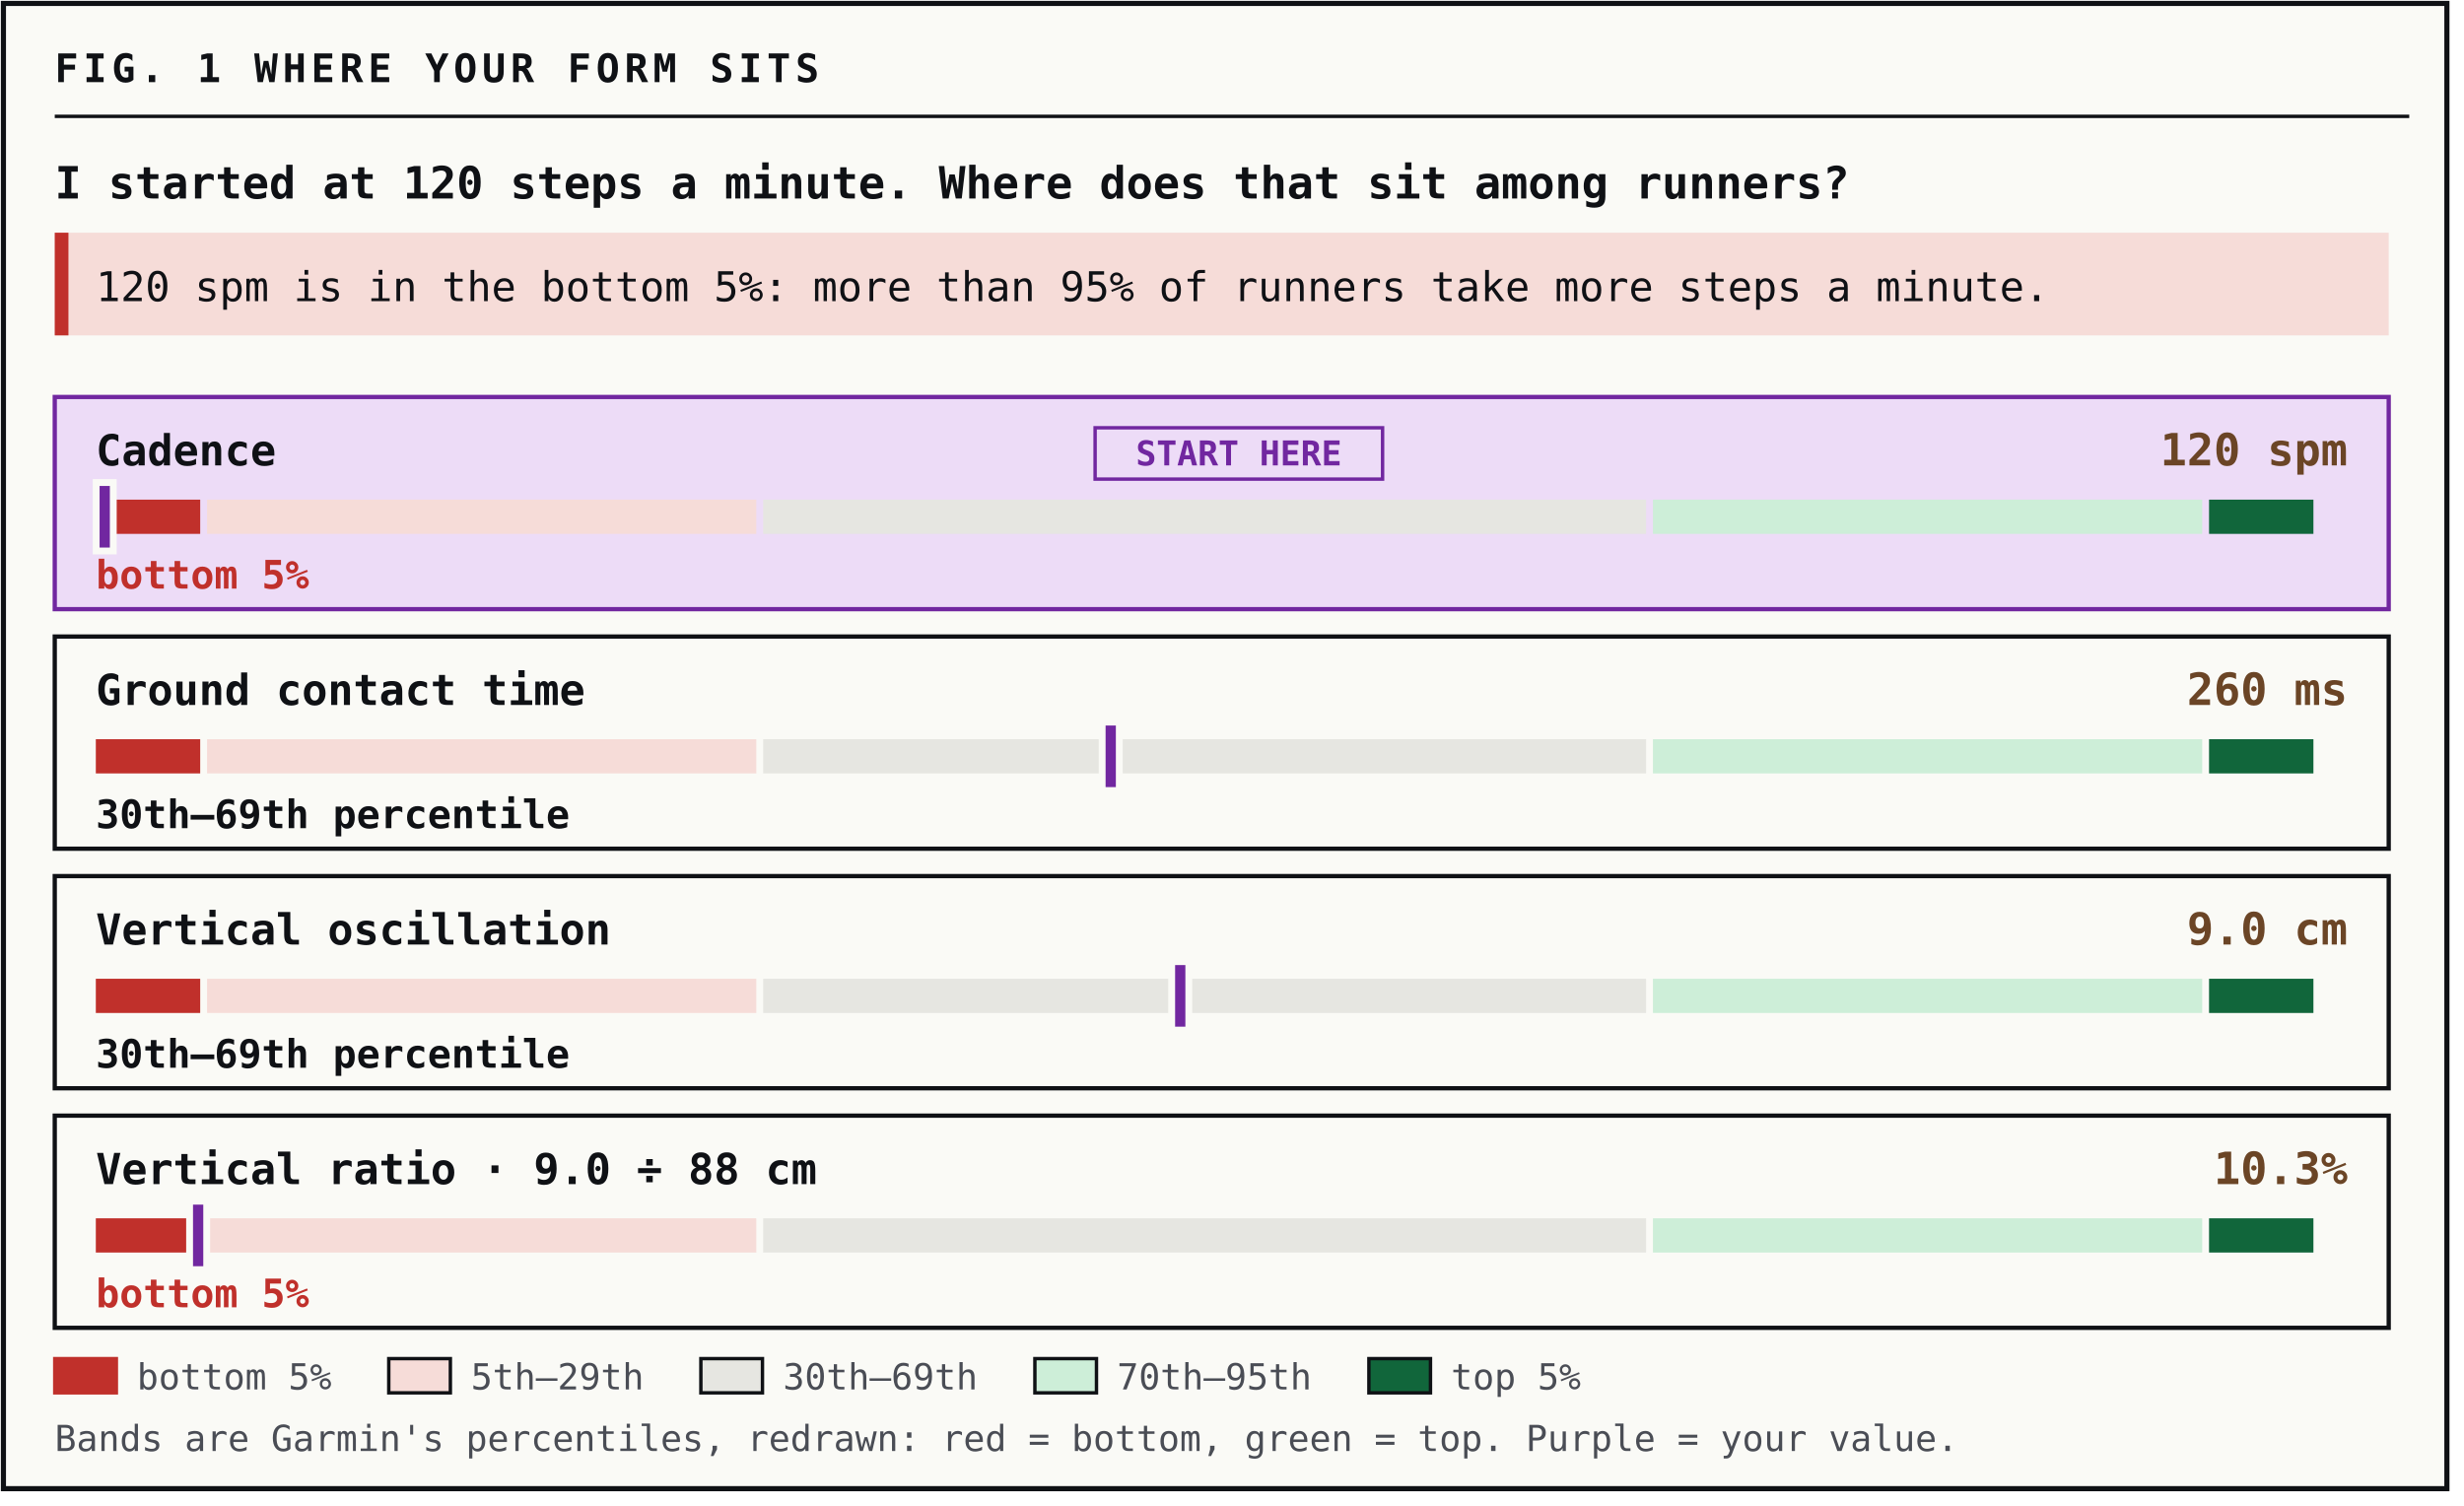
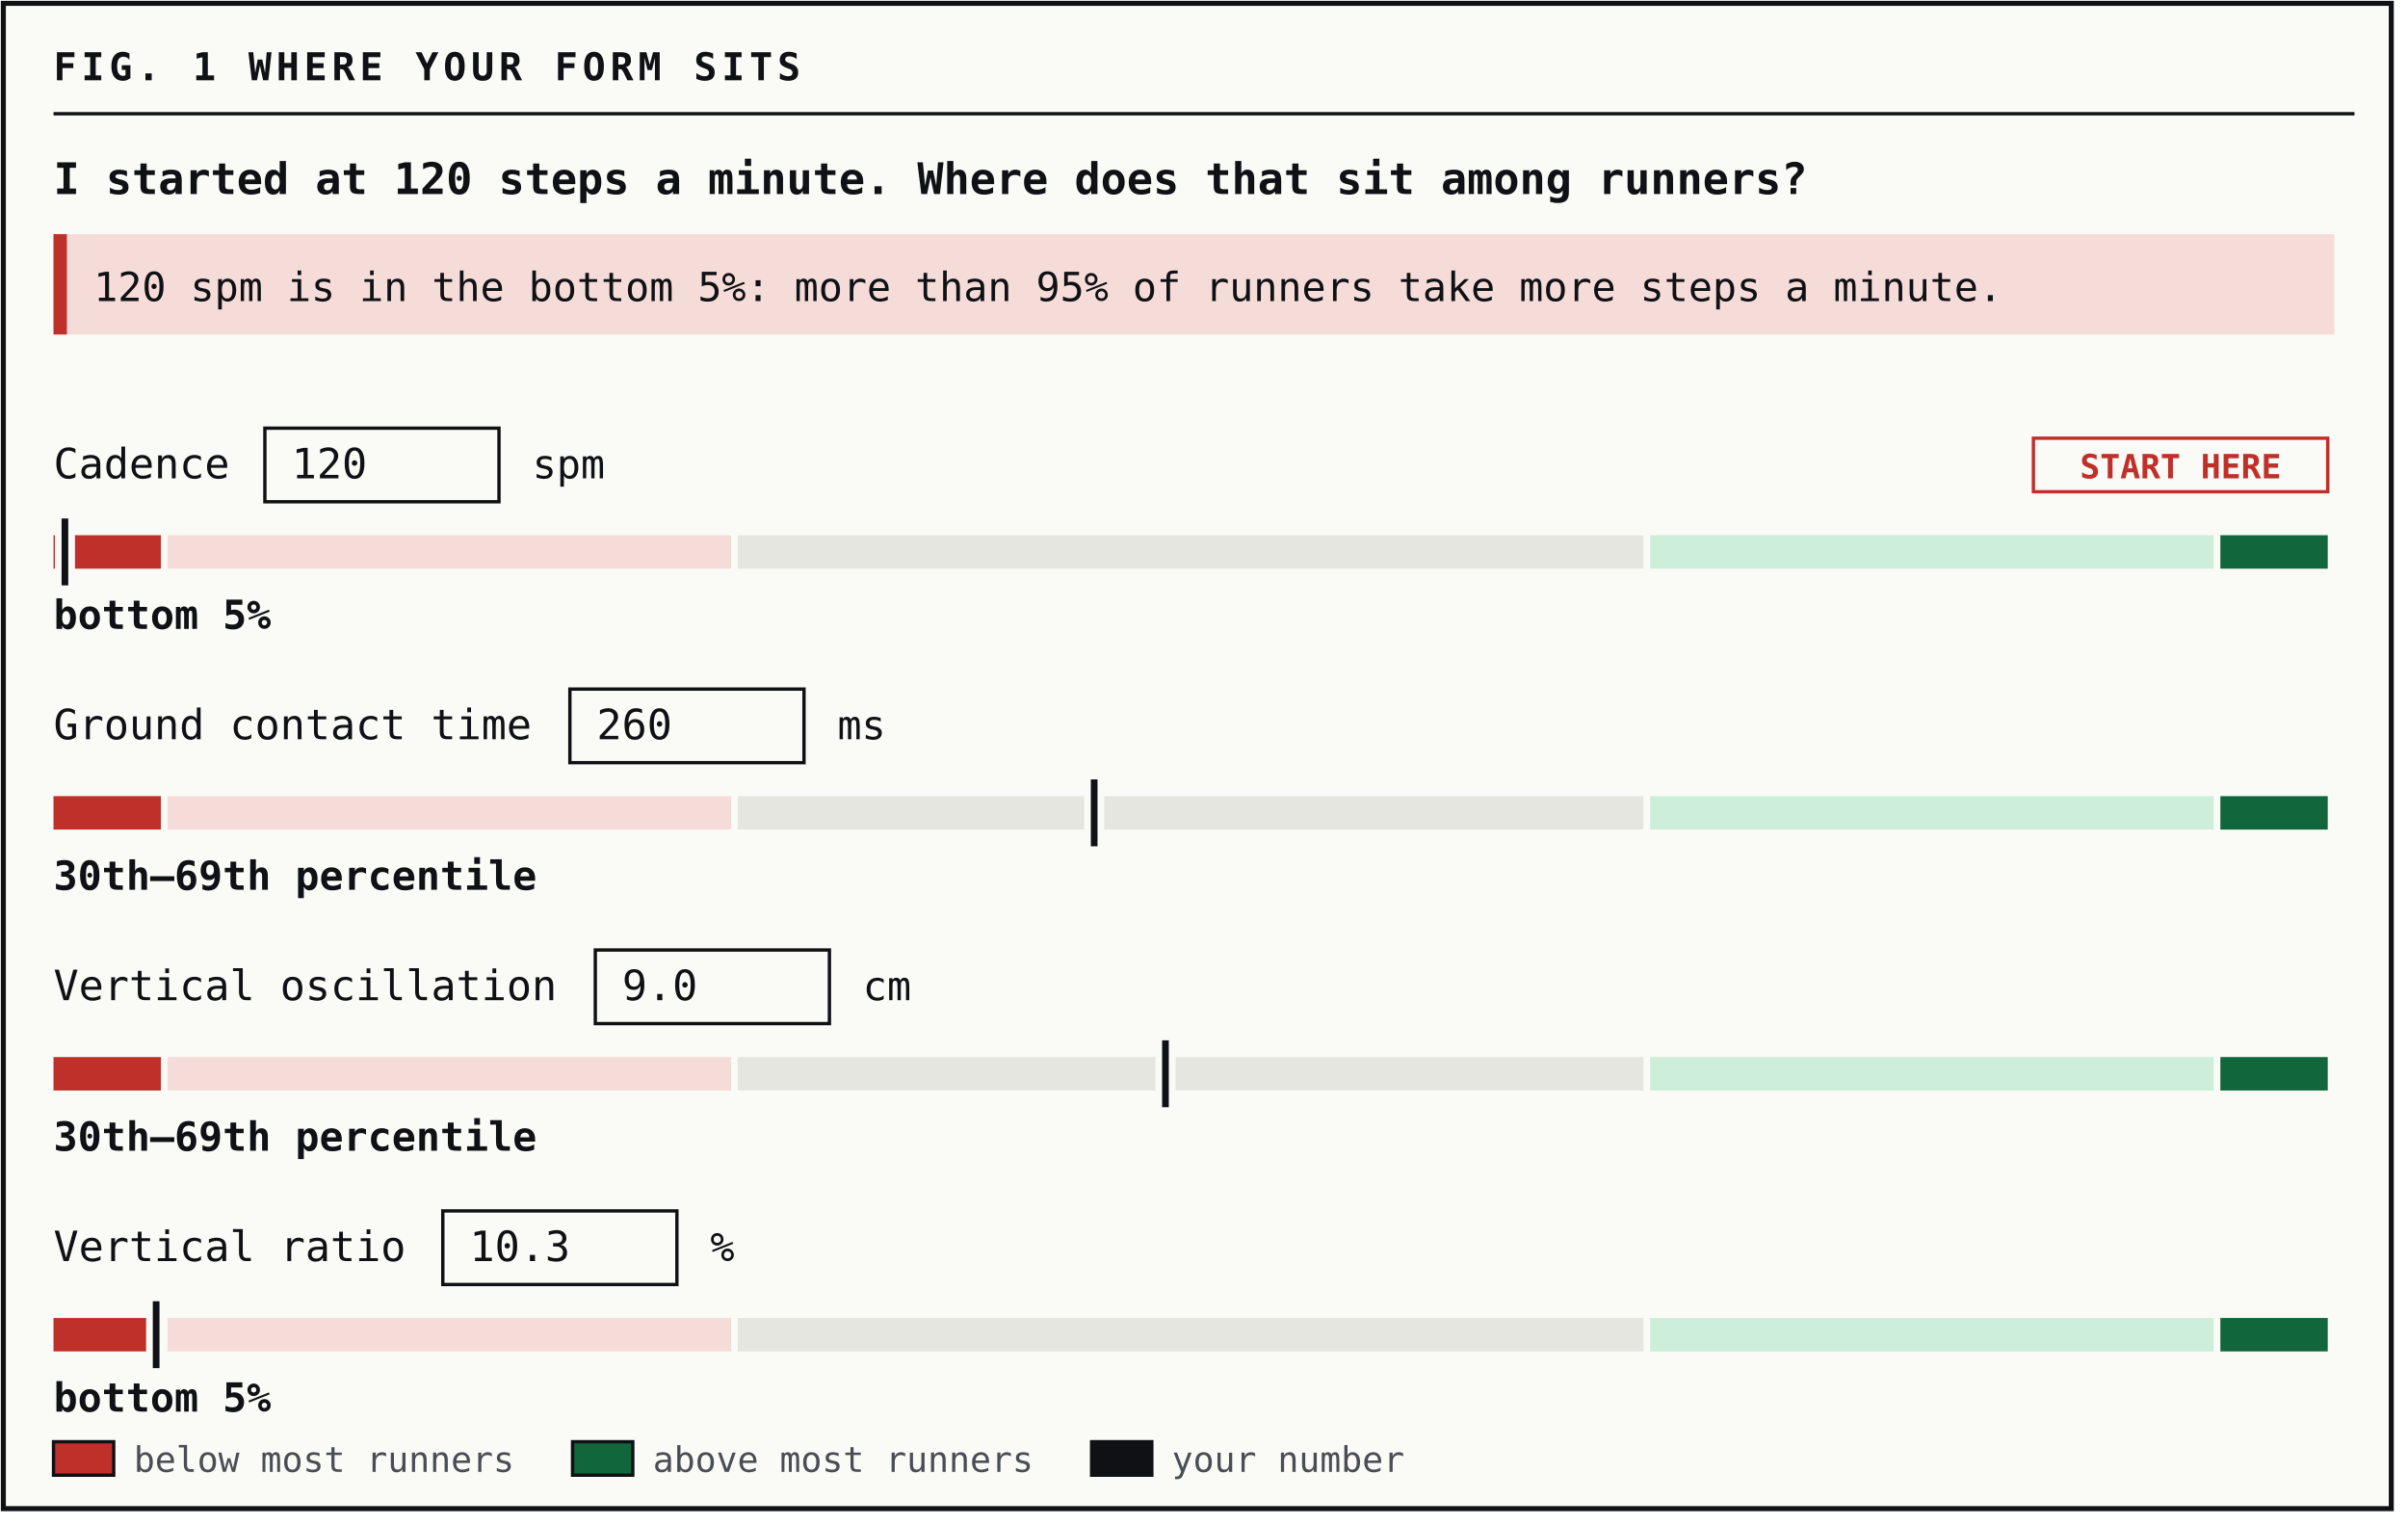
- <svg xmlns="http://www.w3.org/2000/svg" viewBox="0 0 720 440" width="720" height="440" style="font-family:'JetBrains Mono',ui-monospace,Menlo,monospace">
-   <rect x="1" y="1" width="714" height="434" fill="#fafaf6" stroke="#0f1115" stroke-width="1.5" />
+ <svg xmlns="http://www.w3.org/2000/svg" viewBox="0 0 720 456" width="720" height="456" style="font-family:'JetBrains Mono',ui-monospace,Menlo,monospace">
+   <rect x="1" y="1" width="714" height="450" fill="#fafaf6" stroke="#0f1115" stroke-width="1.5" />
  <text x="16" y="24" font-size="11.5" font-weight="800" letter-spacing="1.4" fill="#0f1115">FIG. 1   WHERE YOUR FORM SITS</text>
  <line x1="16" x2="704" y1="34" y2="34" stroke="#0f1115" />
  <text x="16.0" y="58.0" font-size="13" font-weight="800" fill="#0f1115" text-anchor="start">I started at 120 steps a minute. Where does that sit among runners?</text>
-   <rect x="16" y="68" width="682" height="30" fill="#f6dcd8" />
-   <rect x="16" y="68" width="4" height="30" fill="#c0302b" />
-   <text x="28.0" y="88.0" font-size="12" font-weight="400" fill="#0f1115" text-anchor="start">120 spm is in the bottom 5%: more than 95% of runners take more steps a minute.</text>
-   <rect x="16" y="116" width="682" height="62" fill="#eddcf7" stroke="#7127a0" stroke-width="1.25" />
-   <text x="28.0" y="136.0" font-size="12.5" font-weight="700" fill="#0f1115" text-anchor="start">Cadence</text>
-   <text x="686.0" y="136.0" font-size="13" font-weight="800" fill="#6b4526" text-anchor="end">120 spm</text>
-   <rect x="320.0" y="125" width="84" height="15" fill="none" stroke="#7127a0" />
-   <text x="362.0" y="136.0" font-size="10" font-weight="800" fill="#7127a0" text-anchor="middle">START HERE</text>
-   <rect x="28" y="146" width="30.5" height="10" fill="#c0302b" />
-   <rect x="60.5" y="146" width="160.5" height="10" fill="#f6dcd8" />
-   <rect x="223.0" y="146" width="258.0" height="10" fill="#e6e6e1" />
-   <rect x="483.0" y="146" width="160.5" height="10" fill="#cdeed8" />
-   <rect x="645.5" y="146" width="30.5" height="10" fill="#11663b" />
-   <rect x="28.1" y="141" width="5" height="20" fill="#7127a0" stroke="#fafaf6" stroke-width="2" />
-   <text x="28.0" y="172.0" font-size="11.5" font-weight="800" fill="#c0302b" text-anchor="start">bottom 5%</text>
-   <rect x="16" y="186" width="682" height="62" fill="#fafaf6" stroke="#0f1115" stroke-width="1.25" />
-   <text x="28.0" y="206.0" font-size="12.5" font-weight="700" fill="#0f1115" text-anchor="start">Ground contact time</text>
-   <text x="686.0" y="206.0" font-size="13" font-weight="800" fill="#6b4526" text-anchor="end">260 ms</text>
-   <rect x="28" y="216" width="30.5" height="10" fill="#c0302b" />
-   <rect x="60.5" y="216" width="160.5" height="10" fill="#f6dcd8" />
-   <rect x="223.0" y="216" width="258.0" height="10" fill="#e6e6e1" />
-   <rect x="483.0" y="216" width="160.5" height="10" fill="#cdeed8" />
-   <rect x="645.5" y="216" width="30.5" height="10" fill="#11663b" />
-   <rect x="322.062" y="211" width="5" height="20" fill="#7127a0" stroke="#fafaf6" stroke-width="2" />
-   <text x="28.0" y="242.0" font-size="11.5" font-weight="800" fill="#0f1115" text-anchor="start">30th–69th percentile</text>
-   <rect x="16" y="256" width="682" height="62" fill="#fafaf6" stroke="#0f1115" stroke-width="1.25" />
-   <text x="28.0" y="276.0" font-size="12.5" font-weight="700" fill="#0f1115" text-anchor="start">Vertical oscillation</text>
-   <text x="686.0" y="276.0" font-size="13" font-weight="800" fill="#6b4526" text-anchor="end">9.0 cm</text>
-   <rect x="28" y="286" width="30.5" height="10" fill="#c0302b" />
-   <rect x="60.5" y="286" width="160.5" height="10" fill="#f6dcd8" />
-   <rect x="223.0" y="286" width="258.0" height="10" fill="#e6e6e1" />
-   <rect x="483.0" y="286" width="160.5" height="10" fill="#cdeed8" />
-   <rect x="645.5" y="286" width="30.5" height="10" fill="#11663b" />
-   <rect x="342.375" y="281" width="5" height="20" fill="#7127a0" stroke="#fafaf6" stroke-width="2" />
-   <text x="28.0" y="312.0" font-size="11.5" font-weight="800" fill="#0f1115" text-anchor="start">30th–69th percentile</text>
-   <rect x="16" y="326" width="682" height="62" fill="#fafaf6" stroke="#0f1115" stroke-width="1.25" />
-   <text x="28.0" y="346.0" font-size="12.5" font-weight="700" fill="#0f1115" text-anchor="start">Vertical ratio · 9.0 ÷ 88 cm</text>
-   <text x="686.0" y="346.0" font-size="13" font-weight="800" fill="#6b4526" text-anchor="end">10.3%</text>
-   <rect x="28" y="356" width="30.5" height="10" fill="#c0302b" />
-   <rect x="60.5" y="356" width="160.5" height="10" fill="#f6dcd8" />
-   <rect x="223.0" y="356" width="258.0" height="10" fill="#e6e6e1" />
-   <rect x="483.0" y="356" width="160.5" height="10" fill="#cdeed8" />
-   <rect x="645.5" y="356" width="30.5" height="10" fill="#11663b" />
-   <rect x="55.4" y="351" width="5" height="20" fill="#7127a0" stroke="#fafaf6" stroke-width="2" />
-   <text x="28.0" y="382.0" font-size="11.5" font-weight="800" fill="#c0302b" text-anchor="start">bottom 5%</text>
-   <rect x="16" y="397" width="18" height="10" fill="#c0302b" stroke="#c0302b" />
-   <text x="40.0" y="406.0" font-size="10.5" font-weight="400" fill="#4a4d55" text-anchor="start">bottom 5%</text>
-   <rect x="113.6" y="397" width="18" height="10" fill="#f6dcd8" stroke="#0f1115" />
-   <text x="137.6" y="406.0" font-size="10.5" font-weight="400" fill="#4a4d55" text-anchor="start">5th–29th</text>
-   <rect x="204.8" y="397" width="18" height="10" fill="#e6e6e1" stroke="#0f1115" />
-   <text x="228.8" y="406.0" font-size="10.5" font-weight="400" fill="#4a4d55" text-anchor="start">30th–69th</text>
-   <rect x="302.4" y="397" width="18" height="10" fill="#cdeed8" stroke="#0f1115" />
-   <text x="326.4" y="406.0" font-size="10.5" font-weight="400" fill="#4a4d55" text-anchor="start">70th–95th</text>
-   <rect x="400.0" y="397" width="18" height="10" fill="#11663b" stroke="#0f1115" />
-   <text x="424.0" y="406.0" font-size="10.5" font-weight="400" fill="#4a4d55" text-anchor="start">top 5%</text>
-   <text x="16.0" y="424.0" font-size="10.5" font-weight="400" fill="#4a4d55" text-anchor="start">Bands are Garmin's percentiles, redrawn: red = bottom, green = top. Purple = your value.</text>
+   <rect x="16" y="70" width="682" height="30" fill="#f6dcd8" />
+   <rect x="16" y="70" width="4" height="30" fill="#c0302b" />
+   <text x="28.0" y="90.0" font-size="12" font-weight="400" fill="#0f1115" text-anchor="start">120 spm is in the bottom 5%: more than 95% of runners take more steps a minute.</text>
+   <text x="16.0" y="143.0" font-size="12.5" font-weight="400" fill="#0f1115" text-anchor="start">Cadence</text>
+   <rect x="79.2" y="128" width="70" height="22" fill="#fafaf6" stroke="#0f1115" />
+   <text x="87.2" y="143.0" font-size="12.5" font-weight="400" fill="#0f1115" text-anchor="start">120</text>
+   <text x="159.2" y="143.0" font-size="12" font-weight="400" fill="#0f1115" text-anchor="start">spm</text>
+   <rect x="608" y="131" width="88" height="16" fill="none" stroke="#c0302b" />
+   <text x="652.0" y="143.0" font-size="10" font-weight="800" fill="#c0302b" text-anchor="middle">START HERE</text>
+   <rect x="16" y="160" width="32.1" height="10" fill="#c0302b" />
+   <rect x="50.1" y="160" width="168.5" height="10" fill="#f6dcd8" />
+   <rect x="220.6" y="160" width="270.8" height="10" fill="#e6e6e1" />
+   <rect x="493.4" y="160" width="168.5" height="10" fill="#cdeed8" />
+   <rect x="663.9" y="160" width="32.1" height="10" fill="#11663b" />
+   <rect x="17.41" y="154" width="4" height="22" fill="#0f1115" stroke="#fafaf6" stroke-width="2" />
+   <text x="16.0" y="188.0" font-size="12" font-weight="800" fill="#0f1115" text-anchor="start">bottom 5%</text>
+   <text x="16.0" y="221.0" font-size="12.5" font-weight="400" fill="#0f1115" text-anchor="start">Ground contact time</text>
+   <rect x="170.4" y="206" width="70" height="22" fill="#fafaf6" stroke="#0f1115" />
+   <text x="178.4" y="221.0" font-size="12.5" font-weight="400" fill="#0f1115" text-anchor="start">260</text>
+   <text x="250.4" y="221.0" font-size="12" font-weight="400" fill="#0f1115" text-anchor="start">ms</text>
+   <rect x="16" y="238" width="32.1" height="10" fill="#c0302b" />
+   <rect x="50.1" y="238" width="168.5" height="10" fill="#f6dcd8" />
+   <rect x="220.6" y="238" width="270.8" height="10" fill="#e6e6e1" />
+   <rect x="493.4" y="238" width="168.5" height="10" fill="#cdeed8" />
+   <rect x="663.9" y="238" width="32.1" height="10" fill="#11663b" />
+   <rect x="325.162" y="232" width="4" height="22" fill="#0f1115" stroke="#fafaf6" stroke-width="2" />
+   <text x="16.0" y="266.0" font-size="12" font-weight="800" fill="#0f1115" text-anchor="start">30th–69th percentile</text>
+   <text x="16.0" y="299.0" font-size="12.5" font-weight="400" fill="#0f1115" text-anchor="start">Vertical oscillation</text>
+   <rect x="178.0" y="284" width="70" height="22" fill="#fafaf6" stroke="#0f1115" />
+   <text x="186.0" y="299.0" font-size="12.5" font-weight="400" fill="#0f1115" text-anchor="start">9.0</text>
+   <text x="258.0" y="299.0" font-size="12" font-weight="400" fill="#0f1115" text-anchor="start">cm</text>
+   <rect x="16" y="316" width="32.1" height="10" fill="#c0302b" />
+   <rect x="50.1" y="316" width="168.5" height="10" fill="#f6dcd8" />
+   <rect x="220.6" y="316" width="270.8" height="10" fill="#e6e6e1" />
+   <rect x="493.4" y="316" width="168.5" height="10" fill="#cdeed8" />
+   <rect x="663.9" y="316" width="32.1" height="10" fill="#11663b" />
+   <rect x="346.475" y="310" width="4" height="22" fill="#0f1115" stroke="#fafaf6" stroke-width="2" />
+   <text x="16.0" y="344.0" font-size="12" font-weight="800" fill="#0f1115" text-anchor="start">30th–69th percentile</text>
+   <text x="16.0" y="377.0" font-size="12.5" font-weight="400" fill="#0f1115" text-anchor="start">Vertical ratio</text>
+   <rect x="132.4" y="362" width="70" height="22" fill="#fafaf6" stroke="#0f1115" />
+   <text x="140.4" y="377.0" font-size="12.5" font-weight="400" fill="#0f1115" text-anchor="start">10.3</text>
+   <text x="212.4" y="377.0" font-size="12" font-weight="400" fill="#0f1115" text-anchor="start">%</text>
+   <rect x="16" y="394" width="32.1" height="10" fill="#c0302b" />
+   <rect x="50.1" y="394" width="168.5" height="10" fill="#f6dcd8" />
+   <rect x="220.6" y="394" width="270.8" height="10" fill="#e6e6e1" />
+   <rect x="493.4" y="394" width="168.5" height="10" fill="#cdeed8" />
+   <rect x="663.9" y="394" width="32.1" height="10" fill="#11663b" />
+   <rect x="44.69" y="388" width="4" height="22" fill="#0f1115" stroke="#fafaf6" stroke-width="2" />
+   <text x="16.0" y="422.0" font-size="12" font-weight="800" fill="#0f1115" text-anchor="start">bottom 5%</text>
+   <rect x="16" y="431" width="18" height="10" fill="#c0302b" stroke="#0f1115" />
+   <text x="40.0" y="440.0" font-size="10.5" font-weight="400" fill="#4a4d55" text-anchor="start">below most runners</text>
+   <rect x="171.2" y="431" width="18" height="10" fill="#11663b" stroke="#0f1115" />
+   <text x="195.2" y="440.0" font-size="10.5" font-weight="400" fill="#4a4d55" text-anchor="start">above most runners</text>
+   <rect x="326.4" y="431" width="18" height="10" fill="#0f1115" stroke="#0f1115" />
+   <text x="350.4" y="440.0" font-size="10.5" font-weight="400" fill="#4a4d55" text-anchor="start">your number</text>
</svg>
